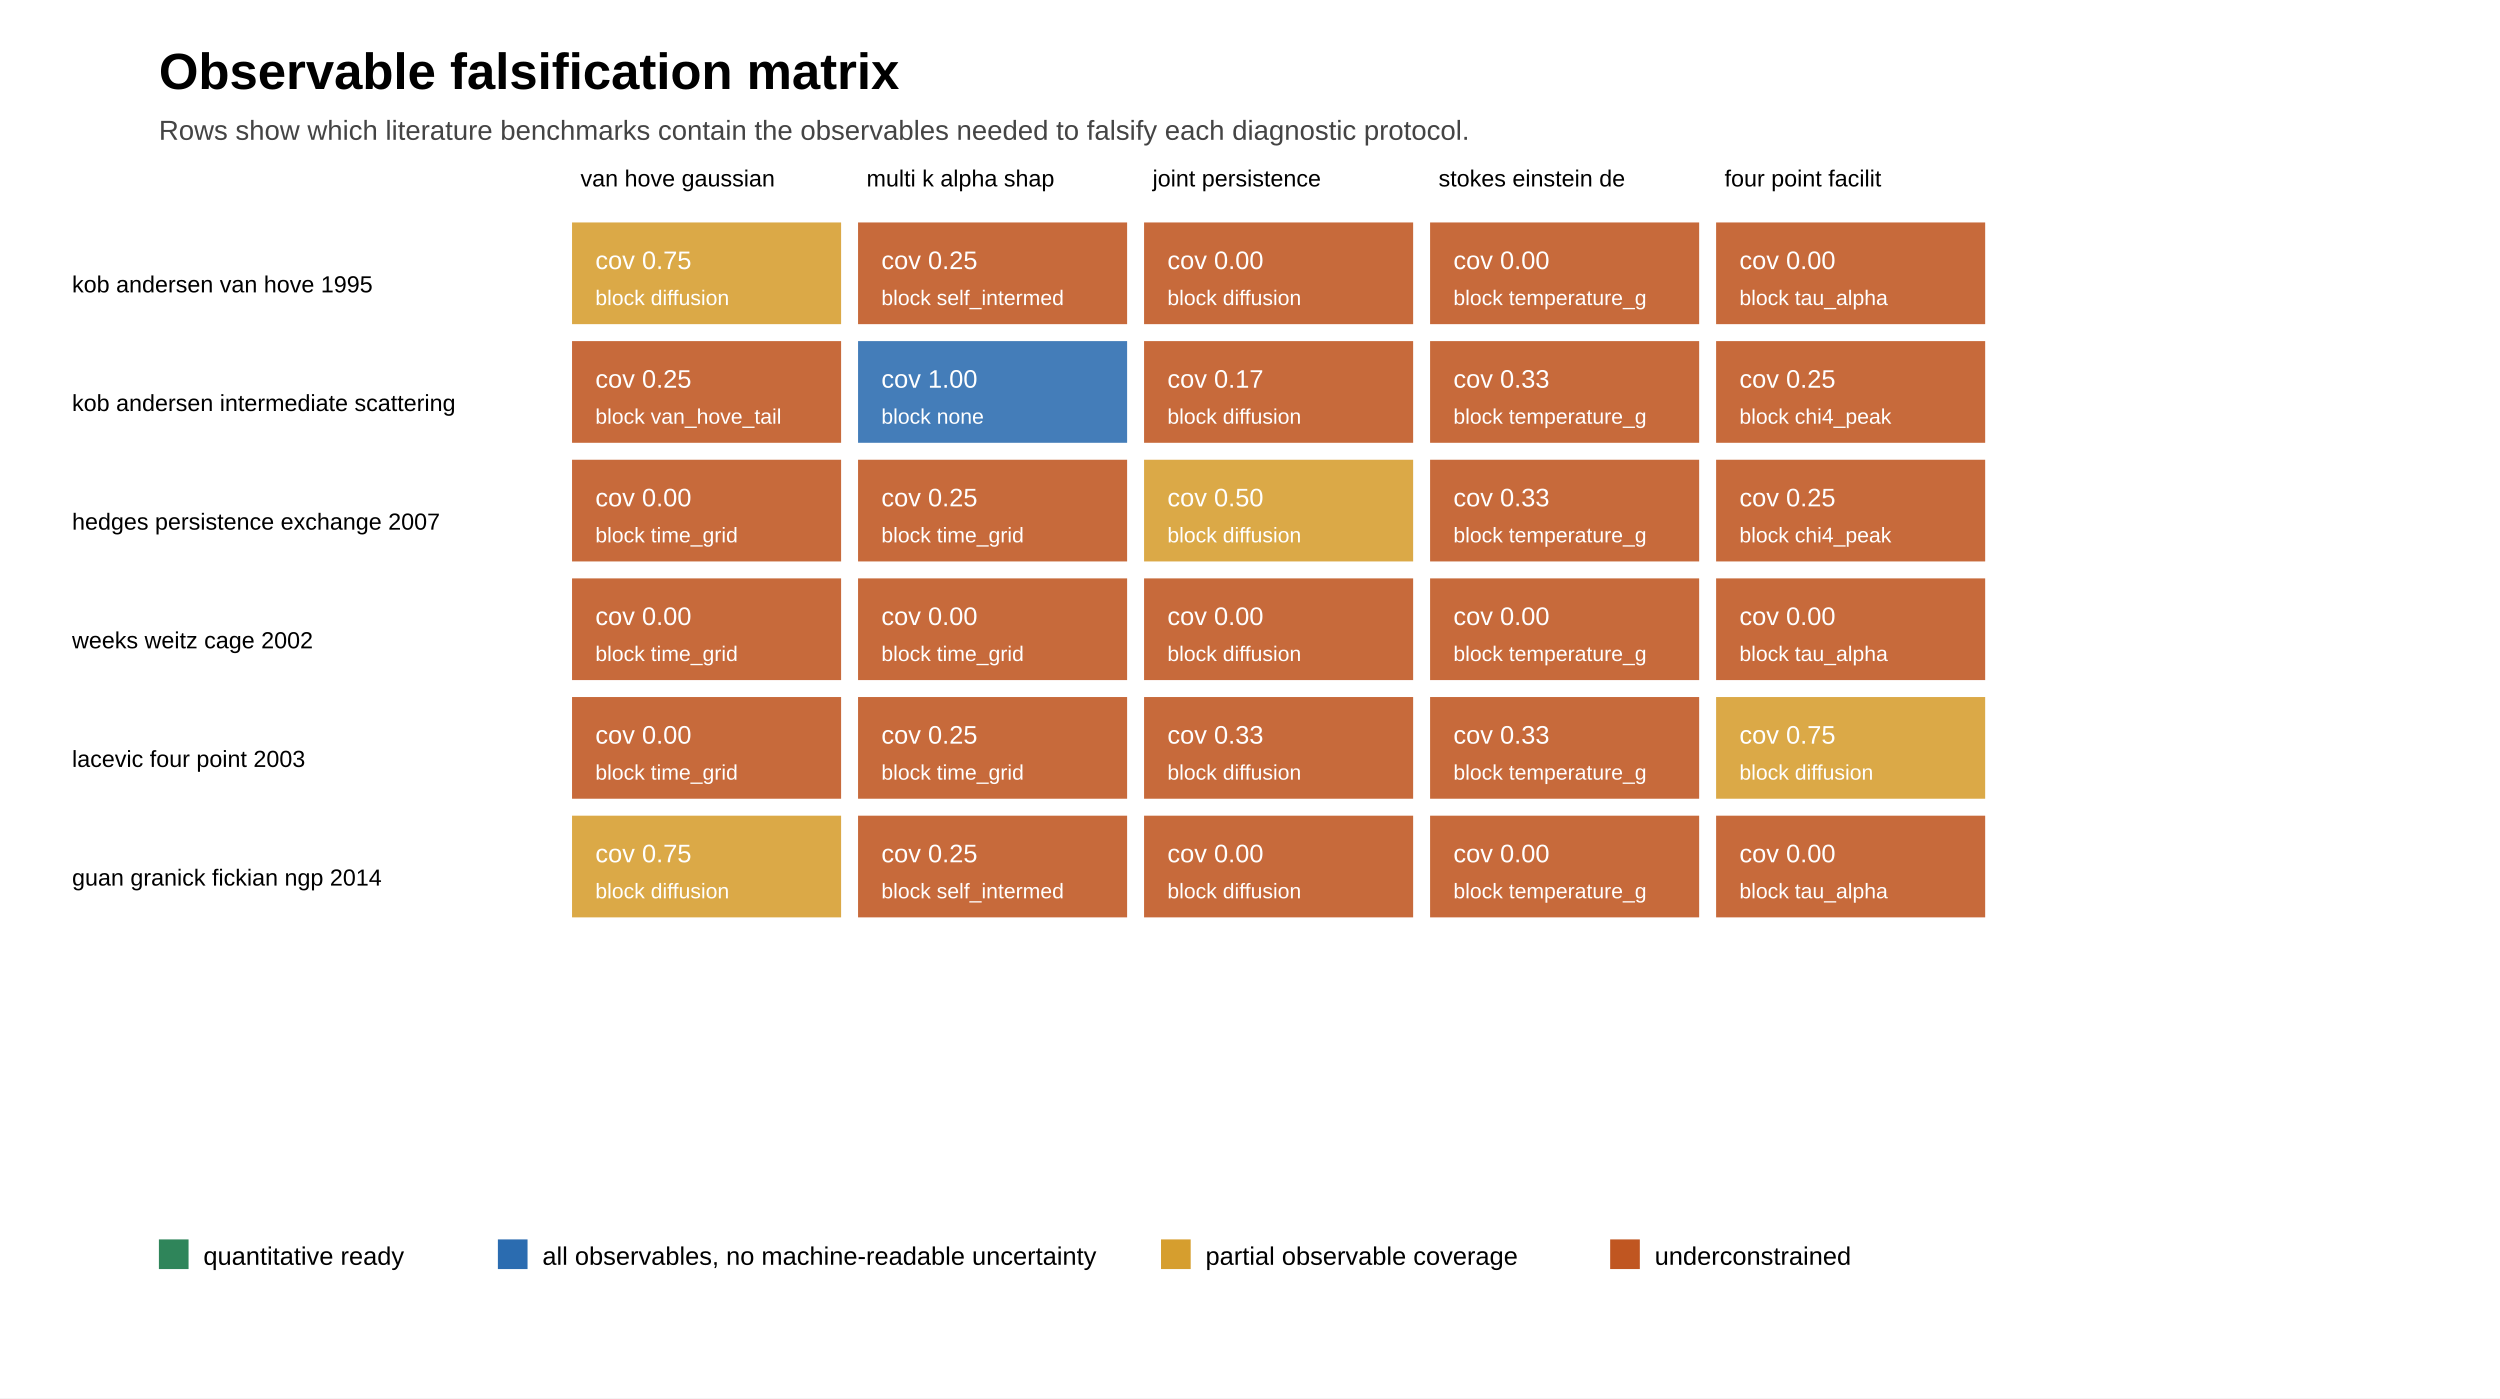
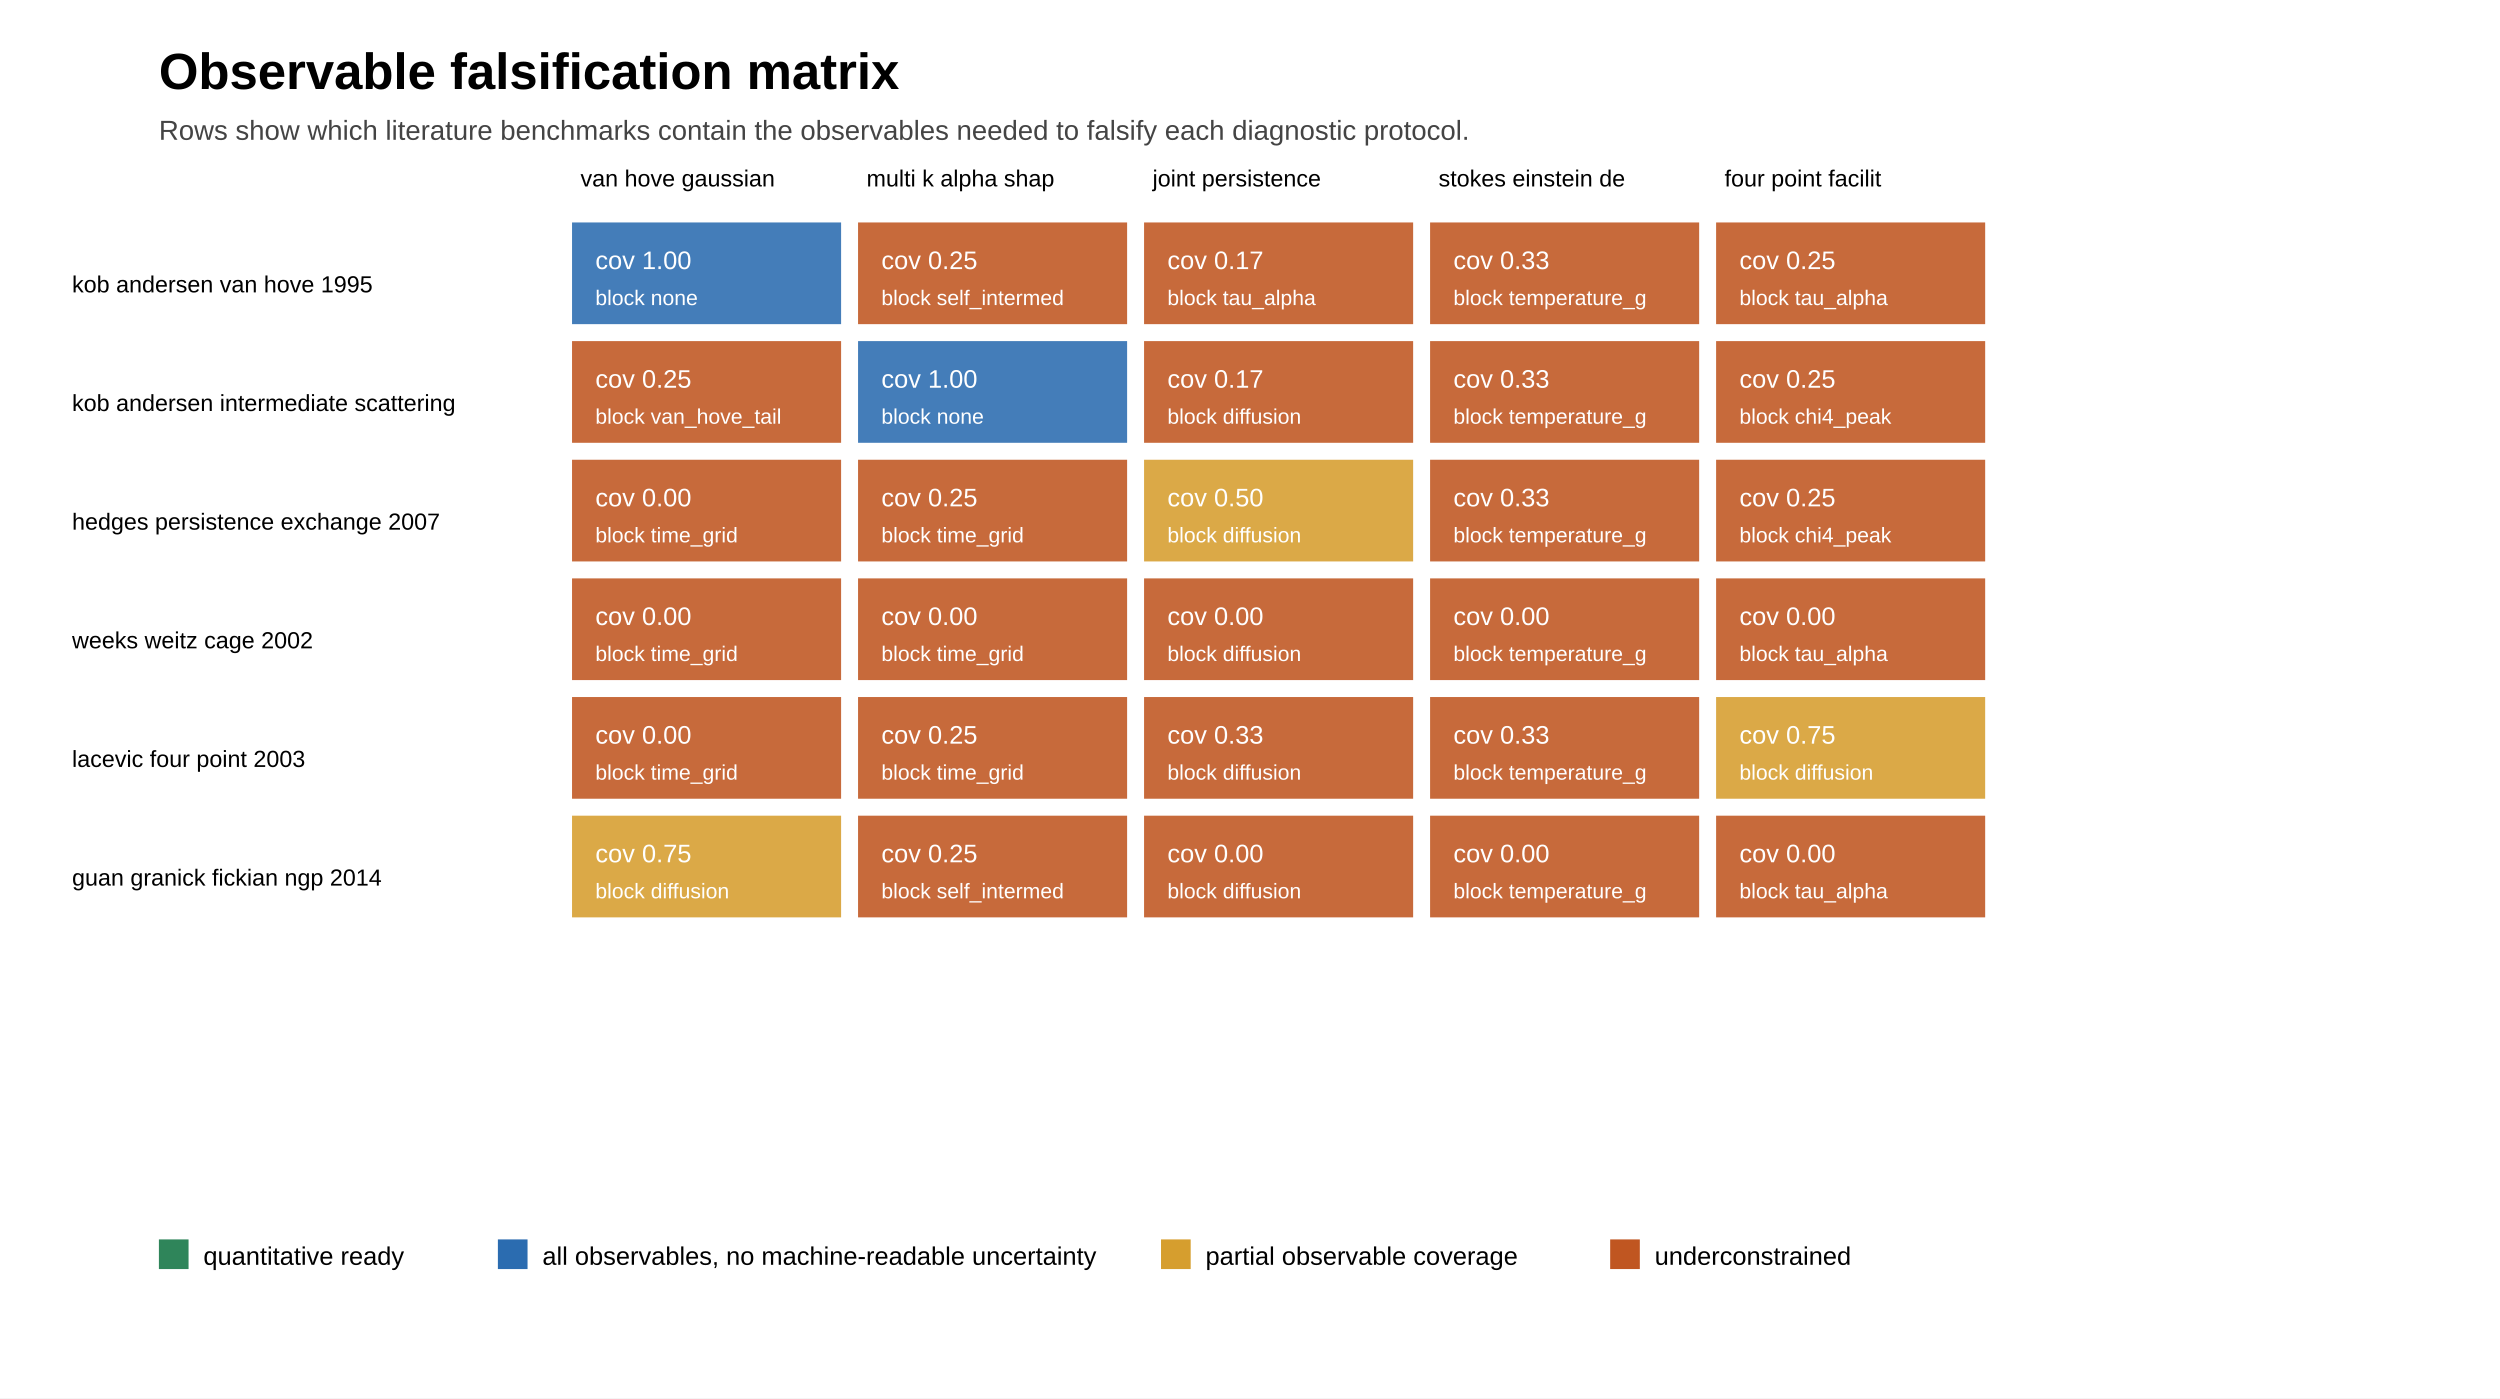
<svg xmlns="http://www.w3.org/2000/svg" width="1180" height="660" viewBox="0 0 1180 660">
  <rect width="100%" height="100%" fill="#ffffff" />
  <text x="75" y="42" font-family="Arial, sans-serif" font-size="24" font-weight="700">Observable falsification matrix</text>
  <text x="75" y="66" font-family="Arial, sans-serif" font-size="13" fill="#444">Rows show which literature benchmarks contain the observables needed to falsify each diagnostic protocol.</text>
  <text x="274" y="88" font-family="Arial, sans-serif" font-size="11">van hove gaussian </text>
  <text x="409" y="88" font-family="Arial, sans-serif" font-size="11">multi k alpha shap</text>
  <text x="544" y="88" font-family="Arial, sans-serif" font-size="11">joint persistence </text>
  <text x="679" y="88" font-family="Arial, sans-serif" font-size="11">stokes einstein de</text>
  <text x="814" y="88" font-family="Arial, sans-serif" font-size="11">four point facilit</text>
  <text x="34" y="138" font-family="Arial, sans-serif" font-size="11">kob andersen van hove 1995</text>
-   <rect x="270" y="105" width="127" height="48" fill="#d69e2e" opacity="0.88" />
-   <text x="281" y="127" font-family="Arial, sans-serif" font-size="12" fill="#fff">cov 0.75</text>
-   <text x="281" y="144" font-family="Arial, sans-serif" font-size="10" fill="#fff">block diffusion</text>
+   <rect x="270" y="105" width="127" height="48" fill="#2b6cb0" opacity="0.88" />
+   <text x="281" y="127" font-family="Arial, sans-serif" font-size="12" fill="#fff">cov 1.00</text>
+   <text x="281" y="144" font-family="Arial, sans-serif" font-size="10" fill="#fff">block none</text>
  <rect x="405" y="105" width="127" height="48" fill="#c05621" opacity="0.88" />
  <text x="416" y="127" font-family="Arial, sans-serif" font-size="12" fill="#fff">cov 0.25</text>
  <text x="416" y="144" font-family="Arial, sans-serif" font-size="10" fill="#fff">block self_intermed</text>
  <rect x="540" y="105" width="127" height="48" fill="#c05621" opacity="0.88" />
-   <text x="551" y="127" font-family="Arial, sans-serif" font-size="12" fill="#fff">cov 0.00</text>
-   <text x="551" y="144" font-family="Arial, sans-serif" font-size="10" fill="#fff">block diffusion</text>
+   <text x="551" y="127" font-family="Arial, sans-serif" font-size="12" fill="#fff">cov 0.17</text>
+   <text x="551" y="144" font-family="Arial, sans-serif" font-size="10" fill="#fff">block tau_alpha</text>
  <rect x="675" y="105" width="127" height="48" fill="#c05621" opacity="0.88" />
-   <text x="686" y="127" font-family="Arial, sans-serif" font-size="12" fill="#fff">cov 0.00</text>
+   <text x="686" y="127" font-family="Arial, sans-serif" font-size="12" fill="#fff">cov 0.33</text>
  <text x="686" y="144" font-family="Arial, sans-serif" font-size="10" fill="#fff">block temperature_g</text>
  <rect x="810" y="105" width="127" height="48" fill="#c05621" opacity="0.88" />
-   <text x="821" y="127" font-family="Arial, sans-serif" font-size="12" fill="#fff">cov 0.00</text>
+   <text x="821" y="127" font-family="Arial, sans-serif" font-size="12" fill="#fff">cov 0.25</text>
  <text x="821" y="144" font-family="Arial, sans-serif" font-size="10" fill="#fff">block tau_alpha</text>
  <text x="34" y="194" font-family="Arial, sans-serif" font-size="11">kob andersen intermediate scattering</text>
  <rect x="270" y="161" width="127" height="48" fill="#c05621" opacity="0.88" />
  <text x="281" y="183" font-family="Arial, sans-serif" font-size="12" fill="#fff">cov 0.25</text>
  <text x="281" y="200" font-family="Arial, sans-serif" font-size="10" fill="#fff">block van_hove_tail</text>
  <rect x="405" y="161" width="127" height="48" fill="#2b6cb0" opacity="0.88" />
  <text x="416" y="183" font-family="Arial, sans-serif" font-size="12" fill="#fff">cov 1.00</text>
  <text x="416" y="200" font-family="Arial, sans-serif" font-size="10" fill="#fff">block none</text>
  <rect x="540" y="161" width="127" height="48" fill="#c05621" opacity="0.88" />
  <text x="551" y="183" font-family="Arial, sans-serif" font-size="12" fill="#fff">cov 0.17</text>
  <text x="551" y="200" font-family="Arial, sans-serif" font-size="10" fill="#fff">block diffusion</text>
  <rect x="675" y="161" width="127" height="48" fill="#c05621" opacity="0.88" />
  <text x="686" y="183" font-family="Arial, sans-serif" font-size="12" fill="#fff">cov 0.33</text>
  <text x="686" y="200" font-family="Arial, sans-serif" font-size="10" fill="#fff">block temperature_g</text>
  <rect x="810" y="161" width="127" height="48" fill="#c05621" opacity="0.88" />
  <text x="821" y="183" font-family="Arial, sans-serif" font-size="12" fill="#fff">cov 0.25</text>
  <text x="821" y="200" font-family="Arial, sans-serif" font-size="10" fill="#fff">block chi4_peak</text>
  <text x="34" y="250" font-family="Arial, sans-serif" font-size="11">hedges persistence exchange 2007</text>
  <rect x="270" y="217" width="127" height="48" fill="#c05621" opacity="0.88" />
  <text x="281" y="239" font-family="Arial, sans-serif" font-size="12" fill="#fff">cov 0.00</text>
  <text x="281" y="256" font-family="Arial, sans-serif" font-size="10" fill="#fff">block time_grid</text>
  <rect x="405" y="217" width="127" height="48" fill="#c05621" opacity="0.88" />
  <text x="416" y="239" font-family="Arial, sans-serif" font-size="12" fill="#fff">cov 0.25</text>
  <text x="416" y="256" font-family="Arial, sans-serif" font-size="10" fill="#fff">block time_grid</text>
  <rect x="540" y="217" width="127" height="48" fill="#d69e2e" opacity="0.88" />
  <text x="551" y="239" font-family="Arial, sans-serif" font-size="12" fill="#fff">cov 0.50</text>
  <text x="551" y="256" font-family="Arial, sans-serif" font-size="10" fill="#fff">block diffusion</text>
  <rect x="675" y="217" width="127" height="48" fill="#c05621" opacity="0.88" />
  <text x="686" y="239" font-family="Arial, sans-serif" font-size="12" fill="#fff">cov 0.33</text>
  <text x="686" y="256" font-family="Arial, sans-serif" font-size="10" fill="#fff">block temperature_g</text>
  <rect x="810" y="217" width="127" height="48" fill="#c05621" opacity="0.88" />
  <text x="821" y="239" font-family="Arial, sans-serif" font-size="12" fill="#fff">cov 0.25</text>
  <text x="821" y="256" font-family="Arial, sans-serif" font-size="10" fill="#fff">block chi4_peak</text>
  <text x="34" y="306" font-family="Arial, sans-serif" font-size="11">weeks weitz cage 2002</text>
  <rect x="270" y="273" width="127" height="48" fill="#c05621" opacity="0.88" />
  <text x="281" y="295" font-family="Arial, sans-serif" font-size="12" fill="#fff">cov 0.00</text>
  <text x="281" y="312" font-family="Arial, sans-serif" font-size="10" fill="#fff">block time_grid</text>
  <rect x="405" y="273" width="127" height="48" fill="#c05621" opacity="0.88" />
  <text x="416" y="295" font-family="Arial, sans-serif" font-size="12" fill="#fff">cov 0.00</text>
  <text x="416" y="312" font-family="Arial, sans-serif" font-size="10" fill="#fff">block time_grid</text>
  <rect x="540" y="273" width="127" height="48" fill="#c05621" opacity="0.88" />
  <text x="551" y="295" font-family="Arial, sans-serif" font-size="12" fill="#fff">cov 0.00</text>
  <text x="551" y="312" font-family="Arial, sans-serif" font-size="10" fill="#fff">block diffusion</text>
  <rect x="675" y="273" width="127" height="48" fill="#c05621" opacity="0.88" />
  <text x="686" y="295" font-family="Arial, sans-serif" font-size="12" fill="#fff">cov 0.00</text>
  <text x="686" y="312" font-family="Arial, sans-serif" font-size="10" fill="#fff">block temperature_g</text>
  <rect x="810" y="273" width="127" height="48" fill="#c05621" opacity="0.88" />
  <text x="821" y="295" font-family="Arial, sans-serif" font-size="12" fill="#fff">cov 0.00</text>
  <text x="821" y="312" font-family="Arial, sans-serif" font-size="10" fill="#fff">block tau_alpha</text>
  <text x="34" y="362" font-family="Arial, sans-serif" font-size="11">lacevic four point 2003</text>
  <rect x="270" y="329" width="127" height="48" fill="#c05621" opacity="0.88" />
  <text x="281" y="351" font-family="Arial, sans-serif" font-size="12" fill="#fff">cov 0.00</text>
  <text x="281" y="368" font-family="Arial, sans-serif" font-size="10" fill="#fff">block time_grid</text>
  <rect x="405" y="329" width="127" height="48" fill="#c05621" opacity="0.88" />
  <text x="416" y="351" font-family="Arial, sans-serif" font-size="12" fill="#fff">cov 0.25</text>
  <text x="416" y="368" font-family="Arial, sans-serif" font-size="10" fill="#fff">block time_grid</text>
  <rect x="540" y="329" width="127" height="48" fill="#c05621" opacity="0.88" />
  <text x="551" y="351" font-family="Arial, sans-serif" font-size="12" fill="#fff">cov 0.33</text>
  <text x="551" y="368" font-family="Arial, sans-serif" font-size="10" fill="#fff">block diffusion</text>
  <rect x="675" y="329" width="127" height="48" fill="#c05621" opacity="0.88" />
  <text x="686" y="351" font-family="Arial, sans-serif" font-size="12" fill="#fff">cov 0.33</text>
  <text x="686" y="368" font-family="Arial, sans-serif" font-size="10" fill="#fff">block temperature_g</text>
  <rect x="810" y="329" width="127" height="48" fill="#d69e2e" opacity="0.88" />
  <text x="821" y="351" font-family="Arial, sans-serif" font-size="12" fill="#fff">cov 0.75</text>
  <text x="821" y="368" font-family="Arial, sans-serif" font-size="10" fill="#fff">block diffusion</text>
  <text x="34" y="418" font-family="Arial, sans-serif" font-size="11">guan granick fickian ngp 2014</text>
  <rect x="270" y="385" width="127" height="48" fill="#d69e2e" opacity="0.88" />
  <text x="281" y="407" font-family="Arial, sans-serif" font-size="12" fill="#fff">cov 0.75</text>
  <text x="281" y="424" font-family="Arial, sans-serif" font-size="10" fill="#fff">block diffusion</text>
  <rect x="405" y="385" width="127" height="48" fill="#c05621" opacity="0.88" />
  <text x="416" y="407" font-family="Arial, sans-serif" font-size="12" fill="#fff">cov 0.25</text>
  <text x="416" y="424" font-family="Arial, sans-serif" font-size="10" fill="#fff">block self_intermed</text>
  <rect x="540" y="385" width="127" height="48" fill="#c05621" opacity="0.88" />
  <text x="551" y="407" font-family="Arial, sans-serif" font-size="12" fill="#fff">cov 0.00</text>
  <text x="551" y="424" font-family="Arial, sans-serif" font-size="10" fill="#fff">block diffusion</text>
  <rect x="675" y="385" width="127" height="48" fill="#c05621" opacity="0.88" />
  <text x="686" y="407" font-family="Arial, sans-serif" font-size="12" fill="#fff">cov 0.00</text>
  <text x="686" y="424" font-family="Arial, sans-serif" font-size="10" fill="#fff">block temperature_g</text>
  <rect x="810" y="385" width="127" height="48" fill="#c05621" opacity="0.88" />
  <text x="821" y="407" font-family="Arial, sans-serif" font-size="12" fill="#fff">cov 0.00</text>
  <text x="821" y="424" font-family="Arial, sans-serif" font-size="10" fill="#fff">block tau_alpha</text>
  <rect x="75" y="585" width="14" height="14" fill="#2f855a" />
  <text x="96" y="597" font-family="Arial, sans-serif" font-size="12">quantitative ready</text>
  <rect x="235" y="585" width="14" height="14" fill="#2b6cb0" />
  <text x="256" y="597" font-family="Arial, sans-serif" font-size="12">all observables, no machine-readable uncertainty</text>
  <rect x="548" y="585" width="14" height="14" fill="#d69e2e" />
  <text x="569" y="597" font-family="Arial, sans-serif" font-size="12">partial observable coverage</text>
  <rect x="760" y="585" width="14" height="14" fill="#c05621" />
  <text x="781" y="597" font-family="Arial, sans-serif" font-size="12">underconstrained</text>
</svg>
